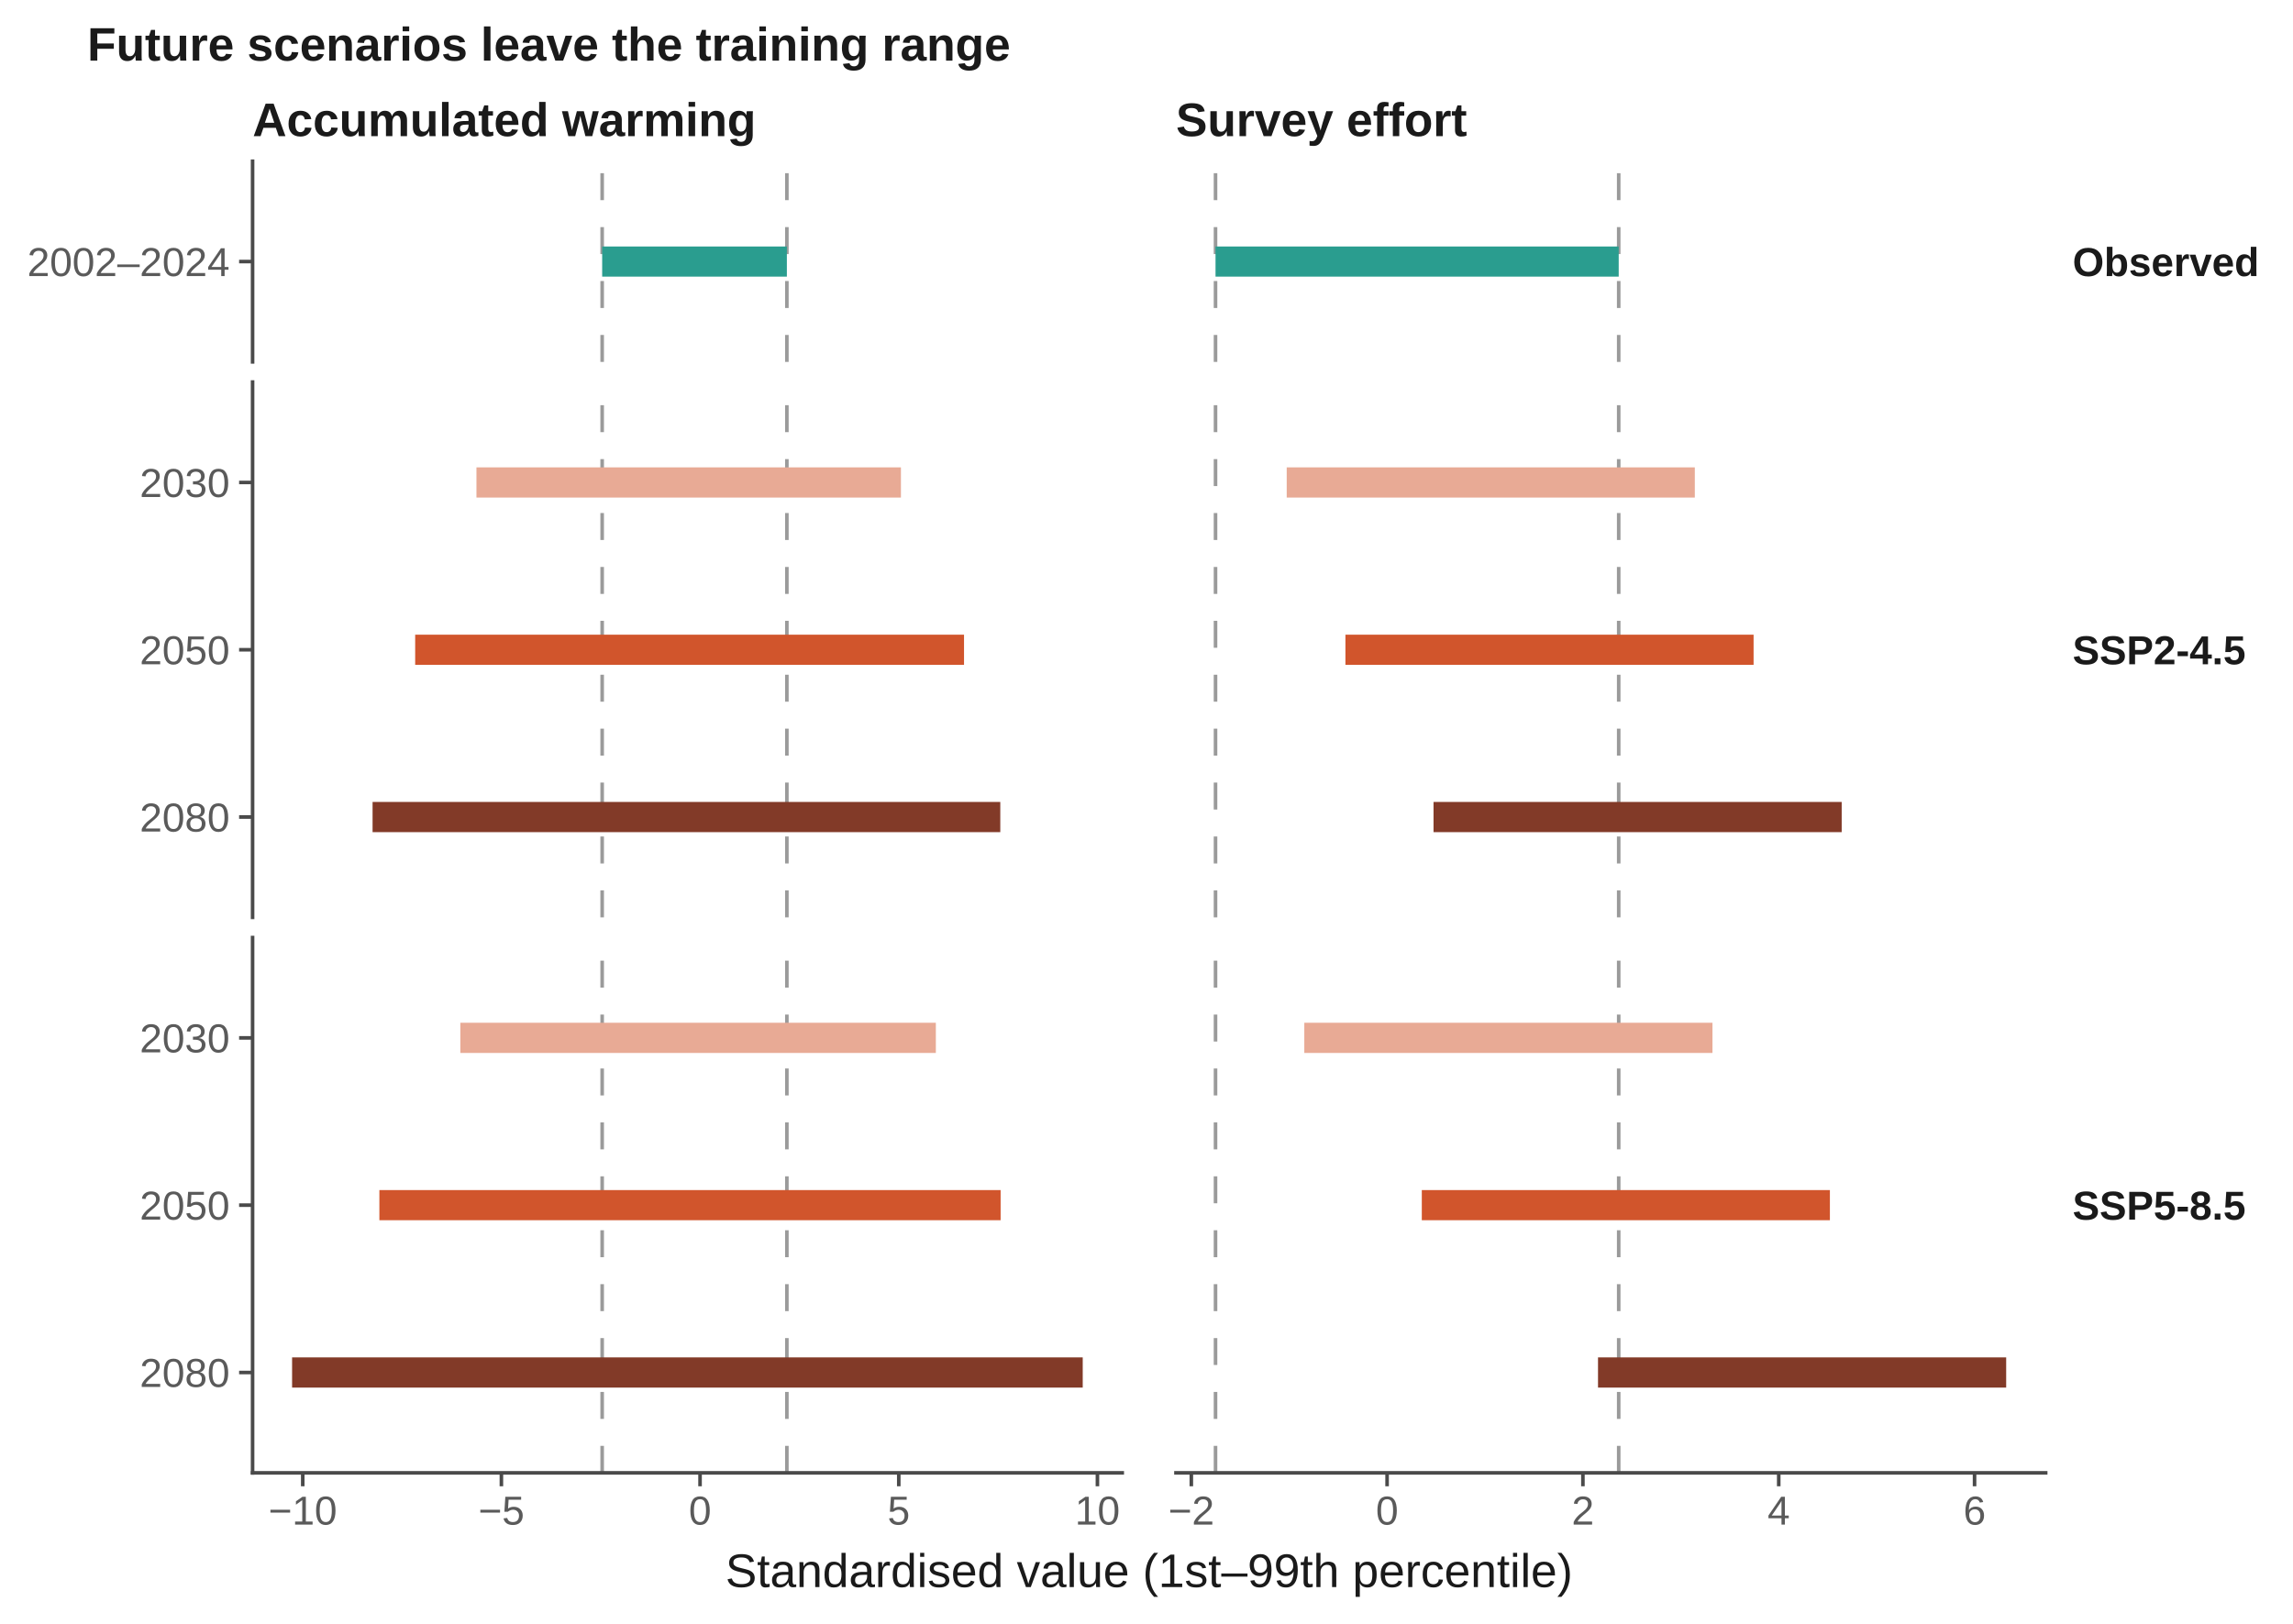
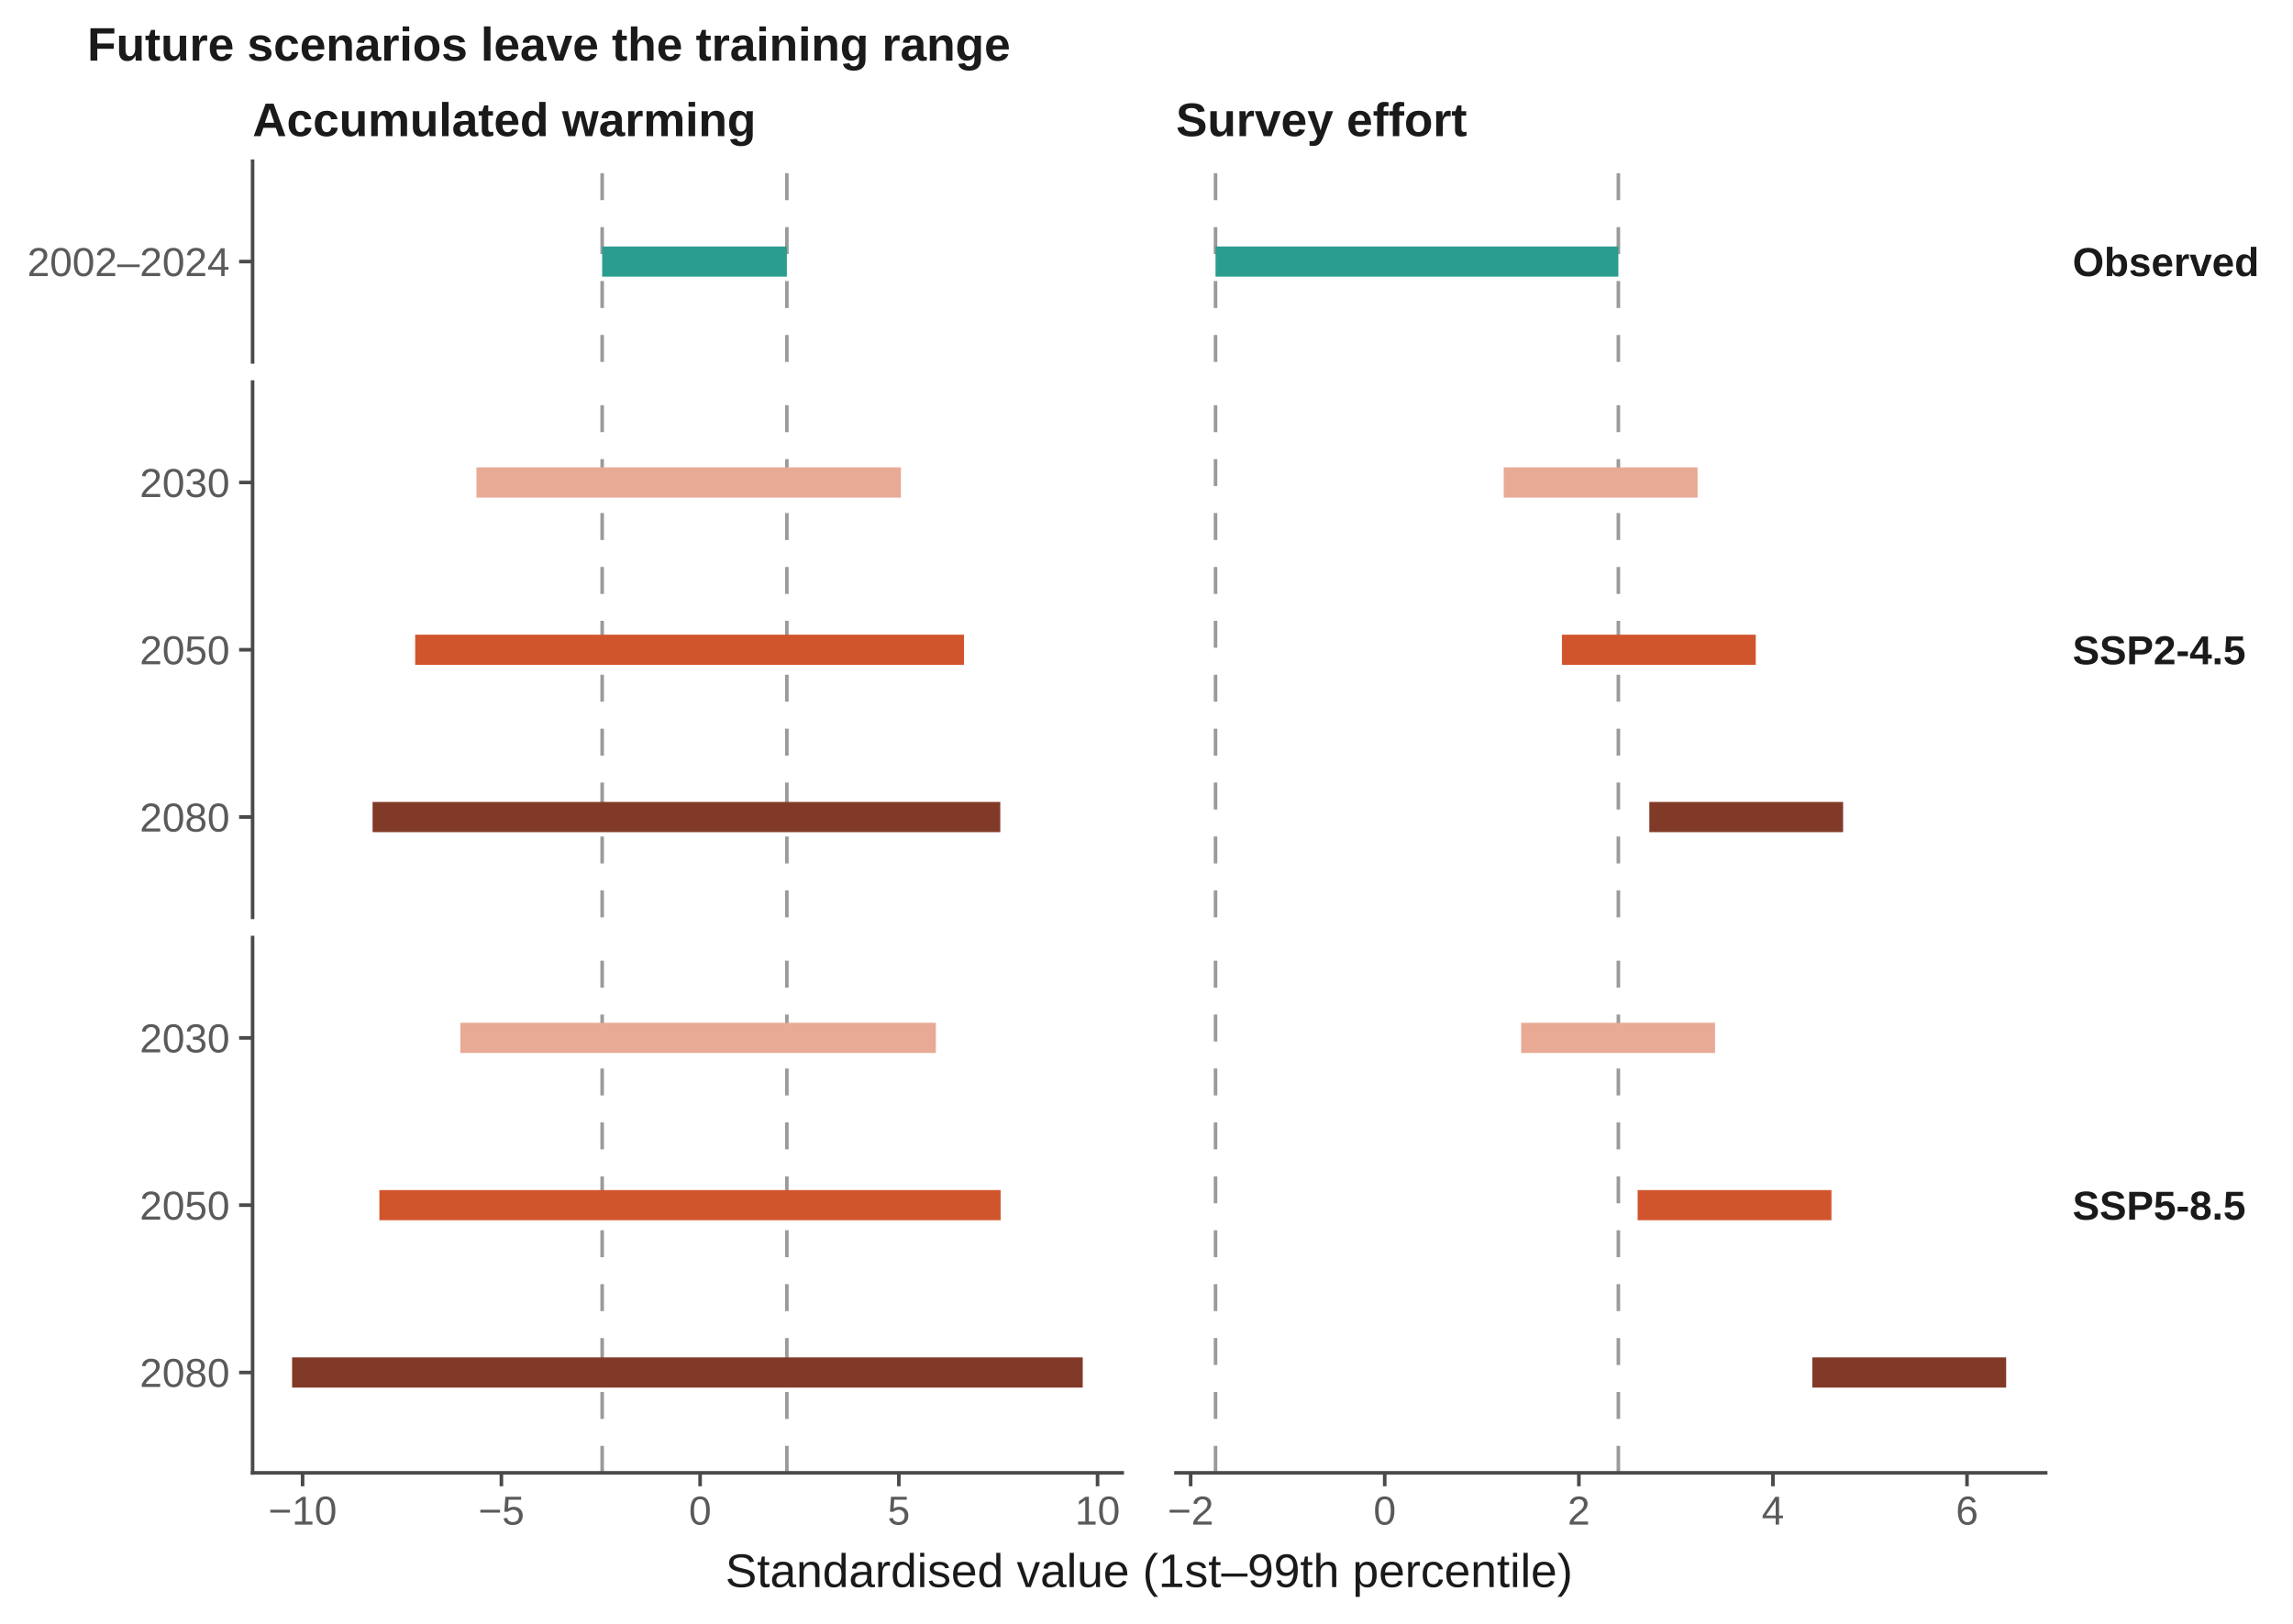
<svg xmlns="http://www.w3.org/2000/svg" width="340.16pt" height="240.94pt" viewBox="0 0 340.16 240.94">
  <g class="svglite">
    <defs>
      <style type="text/css">
    .svglite line, .svglite polyline, .svglite polygon, .svglite path, .svglite rect, .svglite circle {
      fill: none;
      stroke: #000000;
      stroke-linecap: round;
      stroke-linejoin: round;
      stroke-miterlimit: 10.00;
    }
    .svglite text {
      white-space: pre;
    }
    .svglite g.glyphgroup path {
      fill: inherit;
      stroke: none;
    }
  </style>
    </defs>
    <rect width="100%" height="100%" style="stroke: none; fill: #FFFFFF;" />
    <defs>
      <clipPath id="cpMC4wMHwzNDAuMTZ8MC4wMHwyNDAuOTQ=">
        <rect x="0.00" y="0.00" width="340.16" height="240.94" />
      </clipPath>
    </defs>
    <g clip-path="url(#cpMC4wMHwzNDAuMTZ8MC4wMHwyNDAuOTQ=)">
      <rect x="0" y="0.00" width="340.16" height="240.94" style="stroke-width: 0.68; stroke: #FFFFFF; fill: #FFFFFF;" />
    </g>
    <defs>
      <clipPath id="cpMzcuNDd8MTY2LjQ4fDIzLjkyfDUzLjcw">
        <rect x="37.47" y="23.92" width="129.02" height="29.79" />
      </clipPath>
    </defs>
    <g clip-path="url(#cpMzcuNDd8MTY2LjQ4fDIzLjkyfDUzLjcw)">
      <rect x="37.47" y="23.92" width="129.02" height="29.79" style="stroke-width: 0.68; stroke: none; fill: #FFFFFF;" />
      <line x1="89.33" y1="53.70" x2="89.33" y2="23.92" style="stroke-width: 0.53; stroke: #9A9A9A; stroke-dasharray: 4.00,4.00; stroke-linecap: butt;" />
      <line x1="116.73" y1="53.70" x2="116.73" y2="23.92" style="stroke-width: 0.53; stroke: #9A9A9A; stroke-dasharray: 4.00,4.00; stroke-linecap: butt;" />
      <line x1="89.33" y1="38.81" x2="116.73" y2="38.81" style="stroke-width: 4.48; stroke: #2A9D8F; stroke-linecap: butt;" />
    </g>
    <g clip-path="url(#cpMC4wMHwzNDAuMTZ8MC4wMHwyNDAuOTQ=)">
</g>
    <defs>
      <clipPath id="cpMzcuNDd8MTY2LjQ4fDU2LjY5fDEzNi4xMg==">
        <rect x="37.47" y="56.69" width="129.02" height="79.43" />
      </clipPath>
    </defs>
    <g clip-path="url(#cpMzcuNDd8MTY2LjQ4fDU2LjY5fDEzNi4xMg==)">
      <rect x="37.47" y="56.69" width="129.02" height="79.43" style="stroke-width: 0.68; stroke: none; fill: #FFFFFF;" />
      <line x1="89.33" y1="136.12" x2="89.33" y2="56.69" style="stroke-width: 0.53; stroke: #9A9A9A; stroke-dasharray: 4.00,4.00; stroke-linecap: butt;" />
      <line x1="116.73" y1="136.12" x2="116.73" y2="56.69" style="stroke-width: 0.53; stroke: #9A9A9A; stroke-dasharray: 4.00,4.00; stroke-linecap: butt;" />
      <line x1="70.68" y1="71.59" x2="133.65" y2="71.59" style="stroke-width: 4.48; stroke: #E8AA95; stroke-linecap: butt;" />
      <line x1="61.59" y1="96.41" x2="143.01" y2="96.41" style="stroke-width: 4.48; stroke: #D1552C; stroke-linecap: butt;" />
      <line x1="55.27" y1="121.23" x2="148.39" y2="121.23" style="stroke-width: 4.48; stroke: #823A28; stroke-linecap: butt;" />
    </g>
    <g clip-path="url(#cpMC4wMHwzNDAuMTZ8MC4wMHwyNDAuOTQ=)">
</g>
    <defs>
      <clipPath id="cpMzcuNDd8MTY2LjQ4fDEzOS4xMXwyMTguNTQ=">
        <rect x="37.47" y="139.11" width="129.02" height="79.43" />
      </clipPath>
    </defs>
    <g clip-path="url(#cpMzcuNDd8MTY2LjQ4fDEzOS4xMXwyMTguNTQ=)">
      <rect x="37.47" y="139.11" width="129.02" height="79.43" style="stroke-width: 0.68; stroke: none; fill: #FFFFFF;" />
      <line x1="89.33" y1="218.54" x2="89.33" y2="139.11" style="stroke-width: 0.53; stroke: #9A9A9A; stroke-dasharray: 4.00,4.00; stroke-linecap: butt;" />
      <line x1="116.73" y1="218.54" x2="116.73" y2="139.11" style="stroke-width: 0.53; stroke: #9A9A9A; stroke-dasharray: 4.00,4.00; stroke-linecap: butt;" />
      <line x1="68.29" y1="154.00" x2="138.83" y2="154.00" style="stroke-width: 4.48; stroke: #E8AA95; stroke-linecap: butt;" />
      <line x1="56.28" y1="178.82" x2="148.44" y2="178.82" style="stroke-width: 4.48; stroke: #D1552C; stroke-linecap: butt;" />
      <line x1="43.33" y1="203.65" x2="160.62" y2="203.65" style="stroke-width: 4.48; stroke: #823A28; stroke-linecap: butt;" />
    </g>
    <g clip-path="url(#cpMC4wMHwzNDAuMTZ8MC4wMHwyNDAuOTQ=)">
</g>
    <defs>
      <clipPath id="cpMTc0LjQ1fDMwMy40N3wyMy45Mnw1My43MA==">
        <rect x="174.45" y="23.92" width="129.02" height="29.79" />
      </clipPath>
    </defs>
    <g clip-path="url(#cpMTc0LjQ1fDMwMy40N3wyMy45Mnw1My43MA==)">
      <rect x="174.45" y="23.92" width="129.02" height="29.79" style="stroke-width: 0.68; stroke: none; fill: #FFFFFF;" />
      <line x1="180.32" y1="53.70" x2="180.32" y2="23.92" style="stroke-width: 0.53; stroke: #9A9A9A; stroke-dasharray: 4.00,4.00; stroke-linecap: butt;" />
-       <line x1="240.13" y1="53.70" x2="240.13" y2="23.92" style="stroke-width: 0.53; stroke: #9A9A9A; stroke-dasharray: 4.00,4.00; stroke-linecap: butt;" />
-       <line x1="180.32" y1="38.81" x2="240.13" y2="38.81" style="stroke-width: 4.48; stroke: #2A9D8F; stroke-linecap: butt;" />
+       <line x1="240.08" y1="53.70" x2="240.08" y2="23.92" style="stroke-width: 0.53; stroke: #9A9A9A; stroke-dasharray: 4.00,4.00; stroke-linecap: butt;" />
+       <line x1="180.32" y1="38.81" x2="240.08" y2="38.81" style="stroke-width: 4.48; stroke: #2A9D8F; stroke-linecap: butt;" />
    </g>
    <g clip-path="url(#cpMC4wMHwzNDAuMTZ8MC4wMHwyNDAuOTQ=)">
</g>
    <defs>
      <clipPath id="cpMTc0LjQ1fDMwMy40N3w1Ni42OXwxMzYuMTI=">
        <rect x="174.45" y="56.69" width="129.02" height="79.43" />
      </clipPath>
    </defs>
    <g clip-path="url(#cpMTc0LjQ1fDMwMy40N3w1Ni42OXwxMzYuMTI=)">
      <rect x="174.45" y="56.69" width="129.02" height="79.43" style="stroke-width: 0.68; stroke: none; fill: #FFFFFF;" />
      <line x1="180.32" y1="136.12" x2="180.32" y2="56.69" style="stroke-width: 0.53; stroke: #9A9A9A; stroke-dasharray: 4.00,4.00; stroke-linecap: butt;" />
-       <line x1="240.13" y1="136.12" x2="240.13" y2="56.69" style="stroke-width: 0.53; stroke: #9A9A9A; stroke-dasharray: 4.00,4.00; stroke-linecap: butt;" />
-       <line x1="190.88" y1="71.59" x2="251.42" y2="71.59" style="stroke-width: 4.48; stroke: #E8AA95; stroke-linecap: butt;" />
-       <line x1="199.59" y1="96.41" x2="260.14" y2="96.41" style="stroke-width: 4.48; stroke: #D1552C; stroke-linecap: butt;" />
-       <line x1="212.66" y1="121.23" x2="273.21" y2="121.23" style="stroke-width: 4.48; stroke: #823A28; stroke-linecap: butt;" />
+       <line x1="240.08" y1="136.12" x2="240.08" y2="56.69" style="stroke-width: 0.53; stroke: #9A9A9A; stroke-dasharray: 4.00,4.00; stroke-linecap: butt;" />
+       <line x1="223.07" y1="71.59" x2="251.83" y2="71.59" style="stroke-width: 4.48; stroke: #E8AA95; stroke-linecap: butt;" />
+       <line x1="231.71" y1="96.41" x2="260.46" y2="96.41" style="stroke-width: 4.48; stroke: #D1552C; stroke-linecap: butt;" />
+       <line x1="244.67" y1="121.23" x2="273.42" y2="121.23" style="stroke-width: 4.48; stroke: #823A28; stroke-linecap: butt;" />
    </g>
    <g clip-path="url(#cpMC4wMHwzNDAuMTZ8MC4wMHwyNDAuOTQ=)">
</g>
    <defs>
      <clipPath id="cpMTc0LjQ1fDMwMy40N3wxMzkuMTF8MjE4LjU0">
        <rect x="174.45" y="139.11" width="129.02" height="79.43" />
      </clipPath>
    </defs>
    <g clip-path="url(#cpMTc0LjQ1fDMwMy40N3wxMzkuMTF8MjE4LjU0)">
      <rect x="174.45" y="139.11" width="129.02" height="79.43" style="stroke-width: 0.68; stroke: none; fill: #FFFFFF;" />
      <line x1="180.32" y1="218.54" x2="180.32" y2="139.11" style="stroke-width: 0.53; stroke: #9A9A9A; stroke-dasharray: 4.00,4.00; stroke-linecap: butt;" />
-       <line x1="240.13" y1="218.54" x2="240.13" y2="139.11" style="stroke-width: 0.53; stroke: #9A9A9A; stroke-dasharray: 4.00,4.00; stroke-linecap: butt;" />
-       <line x1="193.49" y1="154.00" x2="254.04" y2="154.00" style="stroke-width: 4.48; stroke: #E8AA95; stroke-linecap: butt;" />
-       <line x1="210.92" y1="178.82" x2="271.46" y2="178.82" style="stroke-width: 4.48; stroke: #D1552C; stroke-linecap: butt;" />
-       <line x1="237.06" y1="203.65" x2="297.61" y2="203.65" style="stroke-width: 4.48; stroke: #823A28; stroke-linecap: butt;" />
+       <line x1="240.08" y1="218.54" x2="240.08" y2="139.11" style="stroke-width: 0.53; stroke: #9A9A9A; stroke-dasharray: 4.00,4.00; stroke-linecap: butt;" />
+       <line x1="225.66" y1="154.00" x2="254.42" y2="154.00" style="stroke-width: 4.48; stroke: #E8AA95; stroke-linecap: butt;" />
+       <line x1="242.94" y1="178.82" x2="271.69" y2="178.82" style="stroke-width: 4.48; stroke: #D1552C; stroke-linecap: butt;" />
+       <line x1="268.85" y1="203.65" x2="297.61" y2="203.65" style="stroke-width: 4.48; stroke: #823A28; stroke-linecap: butt;" />
    </g>
    <g clip-path="url(#cpMC4wMHwzNDAuMTZ8MC4wMHwyNDAuOTQ=)">
</g>
    <defs>
      <clipPath id="cpMzcuNDd8MTY2LjQ4fDE0LjQ1fDIzLjky">
        <rect x="37.47" y="14.45" width="129.02" height="9.47" />
      </clipPath>
    </defs>
    <g clip-path="url(#cpMzcuNDd8MTY2LjQ4fDE0LjQ1fDIzLjky)">
      <text x="37.47" y="20.20" style="font-size: 7.00px; font-weight: bold;fill: #1A1A1A; font-family: &quot;Arial&quot;;" textLength="74.66px" lengthAdjust="spacingAndGlyphs">Accumulated warming</text>
    </g>
    <g clip-path="url(#cpMC4wMHwzNDAuMTZ8MC4wMHwyNDAuOTQ=)">
</g>
    <defs>
      <clipPath id="cpMTc0LjQ1fDMwMy40N3wxNC40NXwyMy45Mg==">
        <rect x="174.45" y="14.45" width="129.02" height="9.47" />
      </clipPath>
    </defs>
    <g clip-path="url(#cpMTc0LjQ1fDMwMy40N3wxNC40NXwyMy45Mg==)">
      <text x="174.45" y="20.20" style="font-size: 7.00px; font-weight: bold;fill: #1A1A1A; font-family: &quot;Arial&quot;;" textLength="43.16px" lengthAdjust="spacingAndGlyphs">Survey effort</text>
    </g>
    <g clip-path="url(#cpMC4wMHwzNDAuMTZ8MC4wMHwyNDAuOTQ=)">
</g>
    <defs>
      <clipPath id="cpMzAzLjQ3fDMzNS4xOHwyMy45Mnw1My43MA==">
        <rect x="303.47" y="23.92" width="31.70" height="29.79" />
      </clipPath>
    </defs>
    <g clip-path="url(#cpMzAzLjQ3fDMzNS4xOHwyMy45Mnw1My43MA==)">
      <text x="307.46" y="40.96" style="font-size: 6.00px; font-weight: bold;fill: #1A1A1A; font-family: &quot;Arial&quot;;" textLength="27.72px" lengthAdjust="spacingAndGlyphs">Observed</text>
    </g>
    <g clip-path="url(#cpMC4wMHwzNDAuMTZ8MC4wMHwyNDAuOTQ=)">
</g>
    <defs>
      <clipPath id="cpMzAzLjQ3fDMzNS4xOHw1Ni42OXwxMzYuMTI=">
        <rect x="303.47" y="56.69" width="31.70" height="79.43" />
      </clipPath>
    </defs>
    <g clip-path="url(#cpMzAzLjQ3fDMzNS4xOHw1Ni42OXwxMzYuMTI=)">
      <text x="307.46" y="98.56" style="font-size: 6.00px; font-weight: bold;fill: #1A1A1A; font-family: &quot;Arial&quot;;" textLength="25.70px" lengthAdjust="spacingAndGlyphs">SSP2-4.5</text>
    </g>
    <g clip-path="url(#cpMC4wMHwzNDAuMTZ8MC4wMHwyNDAuOTQ=)">
</g>
    <defs>
      <clipPath id="cpMzAzLjQ3fDMzNS4xOHwxMzkuMTF8MjE4LjU0">
        <rect x="303.47" y="139.11" width="31.70" height="79.43" />
      </clipPath>
    </defs>
    <g clip-path="url(#cpMzAzLjQ3fDMzNS4xOHwxMzkuMTF8MjE4LjU0)">
      <text x="307.46" y="180.97" style="font-size: 6.00px; font-weight: bold;fill: #1A1A1A; font-family: &quot;Arial&quot;;" textLength="25.70px" lengthAdjust="spacingAndGlyphs">SSP5-8.5</text>
    </g>
    <g clip-path="url(#cpMC4wMHwzNDAuMTZ8MC4wMHwyNDAuOTQ=)">
      <polyline points="37.47,218.54 166.48,218.54 " style="stroke-width: 0.53; stroke: #4A4A4A; stroke-linecap: square;" />
-       <polyline points="44.91,220.53 44.91,218.54 " style="stroke-width: 0.53; stroke: #4A4A4A; stroke-linecap: butt;" />
+       <polyline points="44.89,220.53 44.89,218.54 " style="stroke-width: 0.53; stroke: #4A4A4A; stroke-linecap: butt;" />
      <polyline points="74.38,220.53 74.38,218.54 " style="stroke-width: 0.53; stroke: #4A4A4A; stroke-linecap: butt;" />
-       <polyline points="103.85,220.53 103.85,218.54 " style="stroke-width: 0.53; stroke: #4A4A4A; stroke-linecap: butt;" />
-       <polyline points="133.33,220.53 133.33,218.54 " style="stroke-width: 0.53; stroke: #4A4A4A; stroke-linecap: butt;" />
-       <polyline points="162.80,220.53 162.80,218.54 " style="stroke-width: 0.53; stroke: #4A4A4A; stroke-linecap: butt;" />
-       <text x="44.91" y="226.22" text-anchor="middle" style="font-size: 6.00px;fill: #5A5A5A; font-family: &quot;Arial&quot;;" textLength="10.19px" lengthAdjust="spacingAndGlyphs">−10</text>
+       <polyline points="103.86,220.53 103.86,218.54 " style="stroke-width: 0.53; stroke: #4A4A4A; stroke-linecap: butt;" />
+       <polyline points="133.34,220.53 133.34,218.54 " style="stroke-width: 0.53; stroke: #4A4A4A; stroke-linecap: butt;" />
+       <polyline points="162.82,220.53 162.82,218.54 " style="stroke-width: 0.53; stroke: #4A4A4A; stroke-linecap: butt;" />
+       <text x="44.89" y="226.22" text-anchor="middle" style="font-size: 6.00px;fill: #5A5A5A; font-family: &quot;Arial&quot;;" textLength="10.19px" lengthAdjust="spacingAndGlyphs">−10</text>
      <text x="74.38" y="226.22" text-anchor="middle" style="font-size: 6.00px;fill: #5A5A5A; font-family: &quot;Arial&quot;;" textLength="6.84px" lengthAdjust="spacingAndGlyphs">−5</text>
-       <text x="103.85" y="226.22" text-anchor="middle" style="font-size: 6.00px;fill: #5A5A5A; font-family: &quot;Arial&quot;;" textLength="3.34px" lengthAdjust="spacingAndGlyphs">0</text>
-       <text x="133.33" y="226.22" text-anchor="middle" style="font-size: 6.00px;fill: #5A5A5A; font-family: &quot;Arial&quot;;" textLength="3.34px" lengthAdjust="spacingAndGlyphs">5</text>
-       <text x="162.80" y="226.22" text-anchor="middle" style="font-size: 6.00px;fill: #5A5A5A; font-family: &quot;Arial&quot;;" textLength="6.69px" lengthAdjust="spacingAndGlyphs">10</text>
+       <text x="103.86" y="226.22" text-anchor="middle" style="font-size: 6.00px;fill: #5A5A5A; font-family: &quot;Arial&quot;;" textLength="3.34px" lengthAdjust="spacingAndGlyphs">0</text>
+       <text x="133.34" y="226.22" text-anchor="middle" style="font-size: 6.00px;fill: #5A5A5A; font-family: &quot;Arial&quot;;" textLength="3.34px" lengthAdjust="spacingAndGlyphs">5</text>
+       <text x="162.82" y="226.22" text-anchor="middle" style="font-size: 6.00px;fill: #5A5A5A; font-family: &quot;Arial&quot;;" textLength="6.69px" lengthAdjust="spacingAndGlyphs">10</text>
      <polyline points="174.45,218.54 303.47,218.54 " style="stroke-width: 0.53; stroke: #4A4A4A; stroke-linecap: square;" />
-       <polyline points="176.73,220.53 176.73,218.54 " style="stroke-width: 0.53; stroke: #4A4A4A; stroke-linecap: butt;" />
-       <polyline points="205.77,220.53 205.77,218.54 " style="stroke-width: 0.53; stroke: #4A4A4A; stroke-linecap: butt;" />
-       <polyline points="234.82,220.53 234.82,218.54 " style="stroke-width: 0.53; stroke: #4A4A4A; stroke-linecap: butt;" />
-       <polyline points="263.87,220.53 263.87,218.54 " style="stroke-width: 0.53; stroke: #4A4A4A; stroke-linecap: butt;" />
-       <polyline points="292.92,220.53 292.92,218.54 " style="stroke-width: 0.53; stroke: #4A4A4A; stroke-linecap: butt;" />
-       <text x="176.73" y="226.22" text-anchor="middle" style="font-size: 6.00px;fill: #5A5A5A; font-family: &quot;Arial&quot;;" textLength="6.84px" lengthAdjust="spacingAndGlyphs">−2</text>
-       <text x="205.77" y="226.22" text-anchor="middle" style="font-size: 6.00px;fill: #5A5A5A; font-family: &quot;Arial&quot;;" textLength="3.34px" lengthAdjust="spacingAndGlyphs">0</text>
-       <text x="234.82" y="226.22" text-anchor="middle" style="font-size: 6.00px;fill: #5A5A5A; font-family: &quot;Arial&quot;;" textLength="3.34px" lengthAdjust="spacingAndGlyphs">2</text>
-       <text x="263.87" y="226.22" text-anchor="middle" style="font-size: 6.00px;fill: #5A5A5A; font-family: &quot;Arial&quot;;" textLength="3.34px" lengthAdjust="spacingAndGlyphs">4</text>
-       <text x="292.92" y="226.22" text-anchor="middle" style="font-size: 6.00px;fill: #5A5A5A; font-family: &quot;Arial&quot;;" textLength="3.34px" lengthAdjust="spacingAndGlyphs">6</text>
+       <polyline points="176.63,220.53 176.63,218.54 " style="stroke-width: 0.53; stroke: #4A4A4A; stroke-linecap: butt;" />
+       <polyline points="205.42,220.53 205.42,218.54 " style="stroke-width: 0.53; stroke: #4A4A4A; stroke-linecap: butt;" />
+       <polyline points="234.22,220.53 234.22,218.54 " style="stroke-width: 0.53; stroke: #4A4A4A; stroke-linecap: butt;" />
+       <polyline points="263.01,220.53 263.01,218.54 " style="stroke-width: 0.53; stroke: #4A4A4A; stroke-linecap: butt;" />
+       <polyline points="291.80,220.53 291.80,218.54 " style="stroke-width: 0.53; stroke: #4A4A4A; stroke-linecap: butt;" />
+       <text x="176.63" y="226.22" text-anchor="middle" style="font-size: 6.00px;fill: #5A5A5A; font-family: &quot;Arial&quot;;" textLength="6.84px" lengthAdjust="spacingAndGlyphs">−2</text>
+       <text x="205.42" y="226.22" text-anchor="middle" style="font-size: 6.00px;fill: #5A5A5A; font-family: &quot;Arial&quot;;" textLength="3.34px" lengthAdjust="spacingAndGlyphs">0</text>
+       <text x="234.22" y="226.22" text-anchor="middle" style="font-size: 6.00px;fill: #5A5A5A; font-family: &quot;Arial&quot;;" textLength="3.34px" lengthAdjust="spacingAndGlyphs">2</text>
+       <text x="263.01" y="226.22" text-anchor="middle" style="font-size: 6.00px;fill: #5A5A5A; font-family: &quot;Arial&quot;;" textLength="3.34px" lengthAdjust="spacingAndGlyphs">4</text>
+       <text x="291.80" y="226.22" text-anchor="middle" style="font-size: 6.00px;fill: #5A5A5A; font-family: &quot;Arial&quot;;" textLength="3.34px" lengthAdjust="spacingAndGlyphs">6</text>
      <polyline points="37.47,53.70 37.47,23.92 " style="stroke-width: 0.53; stroke: #4A4A4A; stroke-linecap: square;" />
      <text x="34.08" y="40.96" text-anchor="end" style="font-size: 6.00px;fill: #5A5A5A; font-family: &quot;Arial&quot;;" textLength="30.09px" lengthAdjust="spacingAndGlyphs">2002–2024</text>
      <polyline points="35.47,38.81 37.47,38.81 " style="stroke-width: 0.53; stroke: #4A4A4A; stroke-linecap: butt;" />
      <polyline points="37.47,136.12 37.47,56.69 " style="stroke-width: 0.53; stroke: #4A4A4A; stroke-linecap: square;" />
      <text x="34.08" y="123.38" text-anchor="end" style="font-size: 6.00px;fill: #5A5A5A; font-family: &quot;Arial&quot;;" textLength="13.38px" lengthAdjust="spacingAndGlyphs">2080</text>
      <text x="34.08" y="98.56" text-anchor="end" style="font-size: 6.00px;fill: #5A5A5A; font-family: &quot;Arial&quot;;" textLength="13.38px" lengthAdjust="spacingAndGlyphs">2050</text>
      <text x="34.08" y="73.74" text-anchor="end" style="font-size: 6.00px;fill: #5A5A5A; font-family: &quot;Arial&quot;;" textLength="13.38px" lengthAdjust="spacingAndGlyphs">2030</text>
      <polyline points="35.47,121.23 37.47,121.23 " style="stroke-width: 0.53; stroke: #4A4A4A; stroke-linecap: butt;" />
      <polyline points="35.47,96.41 37.47,96.41 " style="stroke-width: 0.53; stroke: #4A4A4A; stroke-linecap: butt;" />
      <polyline points="35.47,71.59 37.47,71.59 " style="stroke-width: 0.53; stroke: #4A4A4A; stroke-linecap: butt;" />
      <polyline points="37.47,218.54 37.47,139.11 " style="stroke-width: 0.53; stroke: #4A4A4A; stroke-linecap: square;" />
      <text x="34.08" y="205.79" text-anchor="end" style="font-size: 6.00px;fill: #5A5A5A; font-family: &quot;Arial&quot;;" textLength="13.38px" lengthAdjust="spacingAndGlyphs">2080</text>
      <text x="34.08" y="180.97" text-anchor="end" style="font-size: 6.00px;fill: #5A5A5A; font-family: &quot;Arial&quot;;" textLength="13.38px" lengthAdjust="spacingAndGlyphs">2050</text>
      <text x="34.08" y="156.15" text-anchor="end" style="font-size: 6.00px;fill: #5A5A5A; font-family: &quot;Arial&quot;;" textLength="13.38px" lengthAdjust="spacingAndGlyphs">2030</text>
      <polyline points="35.47,203.65 37.47,203.65 " style="stroke-width: 0.53; stroke: #4A4A4A; stroke-linecap: butt;" />
      <polyline points="35.47,178.82 37.47,178.82 " style="stroke-width: 0.53; stroke: #4A4A4A; stroke-linecap: butt;" />
      <polyline points="35.47,154.00 37.47,154.00 " style="stroke-width: 0.53; stroke: #4A4A4A; stroke-linecap: butt;" />
      <text x="170.47" y="235.49" text-anchor="middle" style="font-size: 7.00px;fill: #1A1A1A; font-family: &quot;Arial&quot;;" textLength="125.61px" lengthAdjust="spacingAndGlyphs">Standardised value (1st–99th percentile)</text>
      <text x="12.95" y="9.00" style="font-size: 7.00px; font-weight: bold;fill: #1A1A1A; font-family: &quot;Arial&quot;;" textLength="136.86px" lengthAdjust="spacingAndGlyphs">Future scenarios leave the training range</text>
    </g>
  </g>
</svg>
